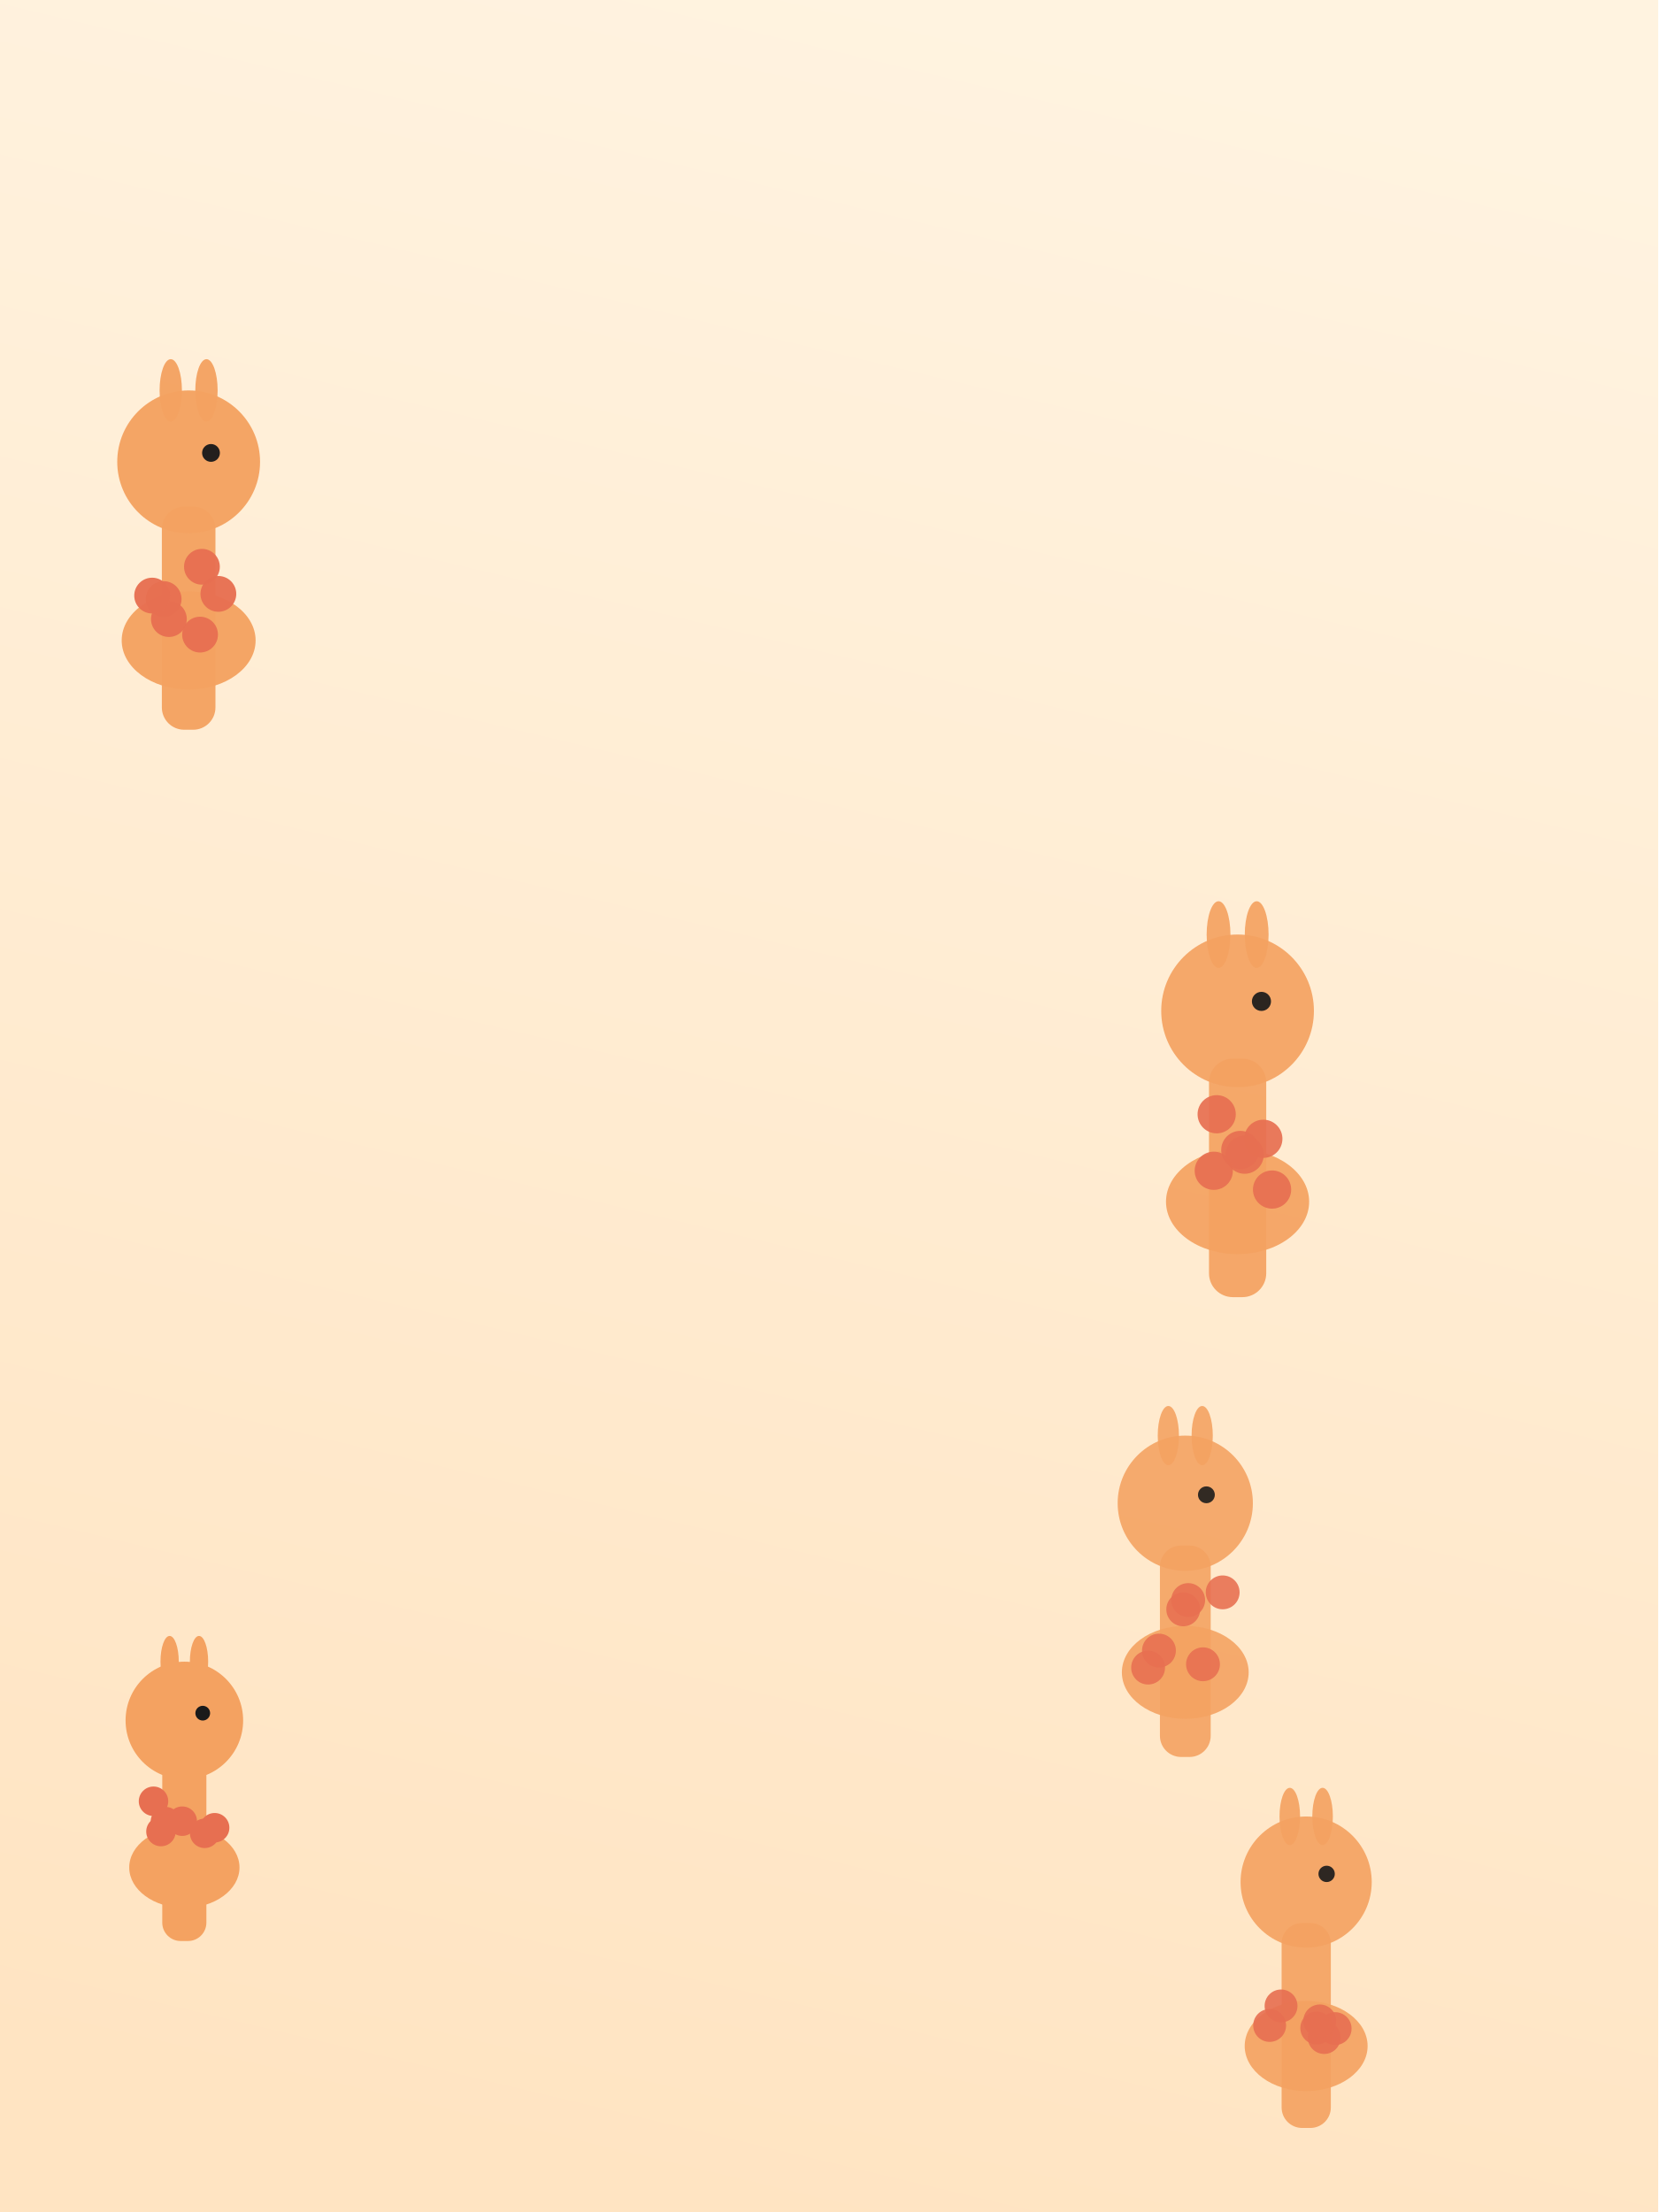
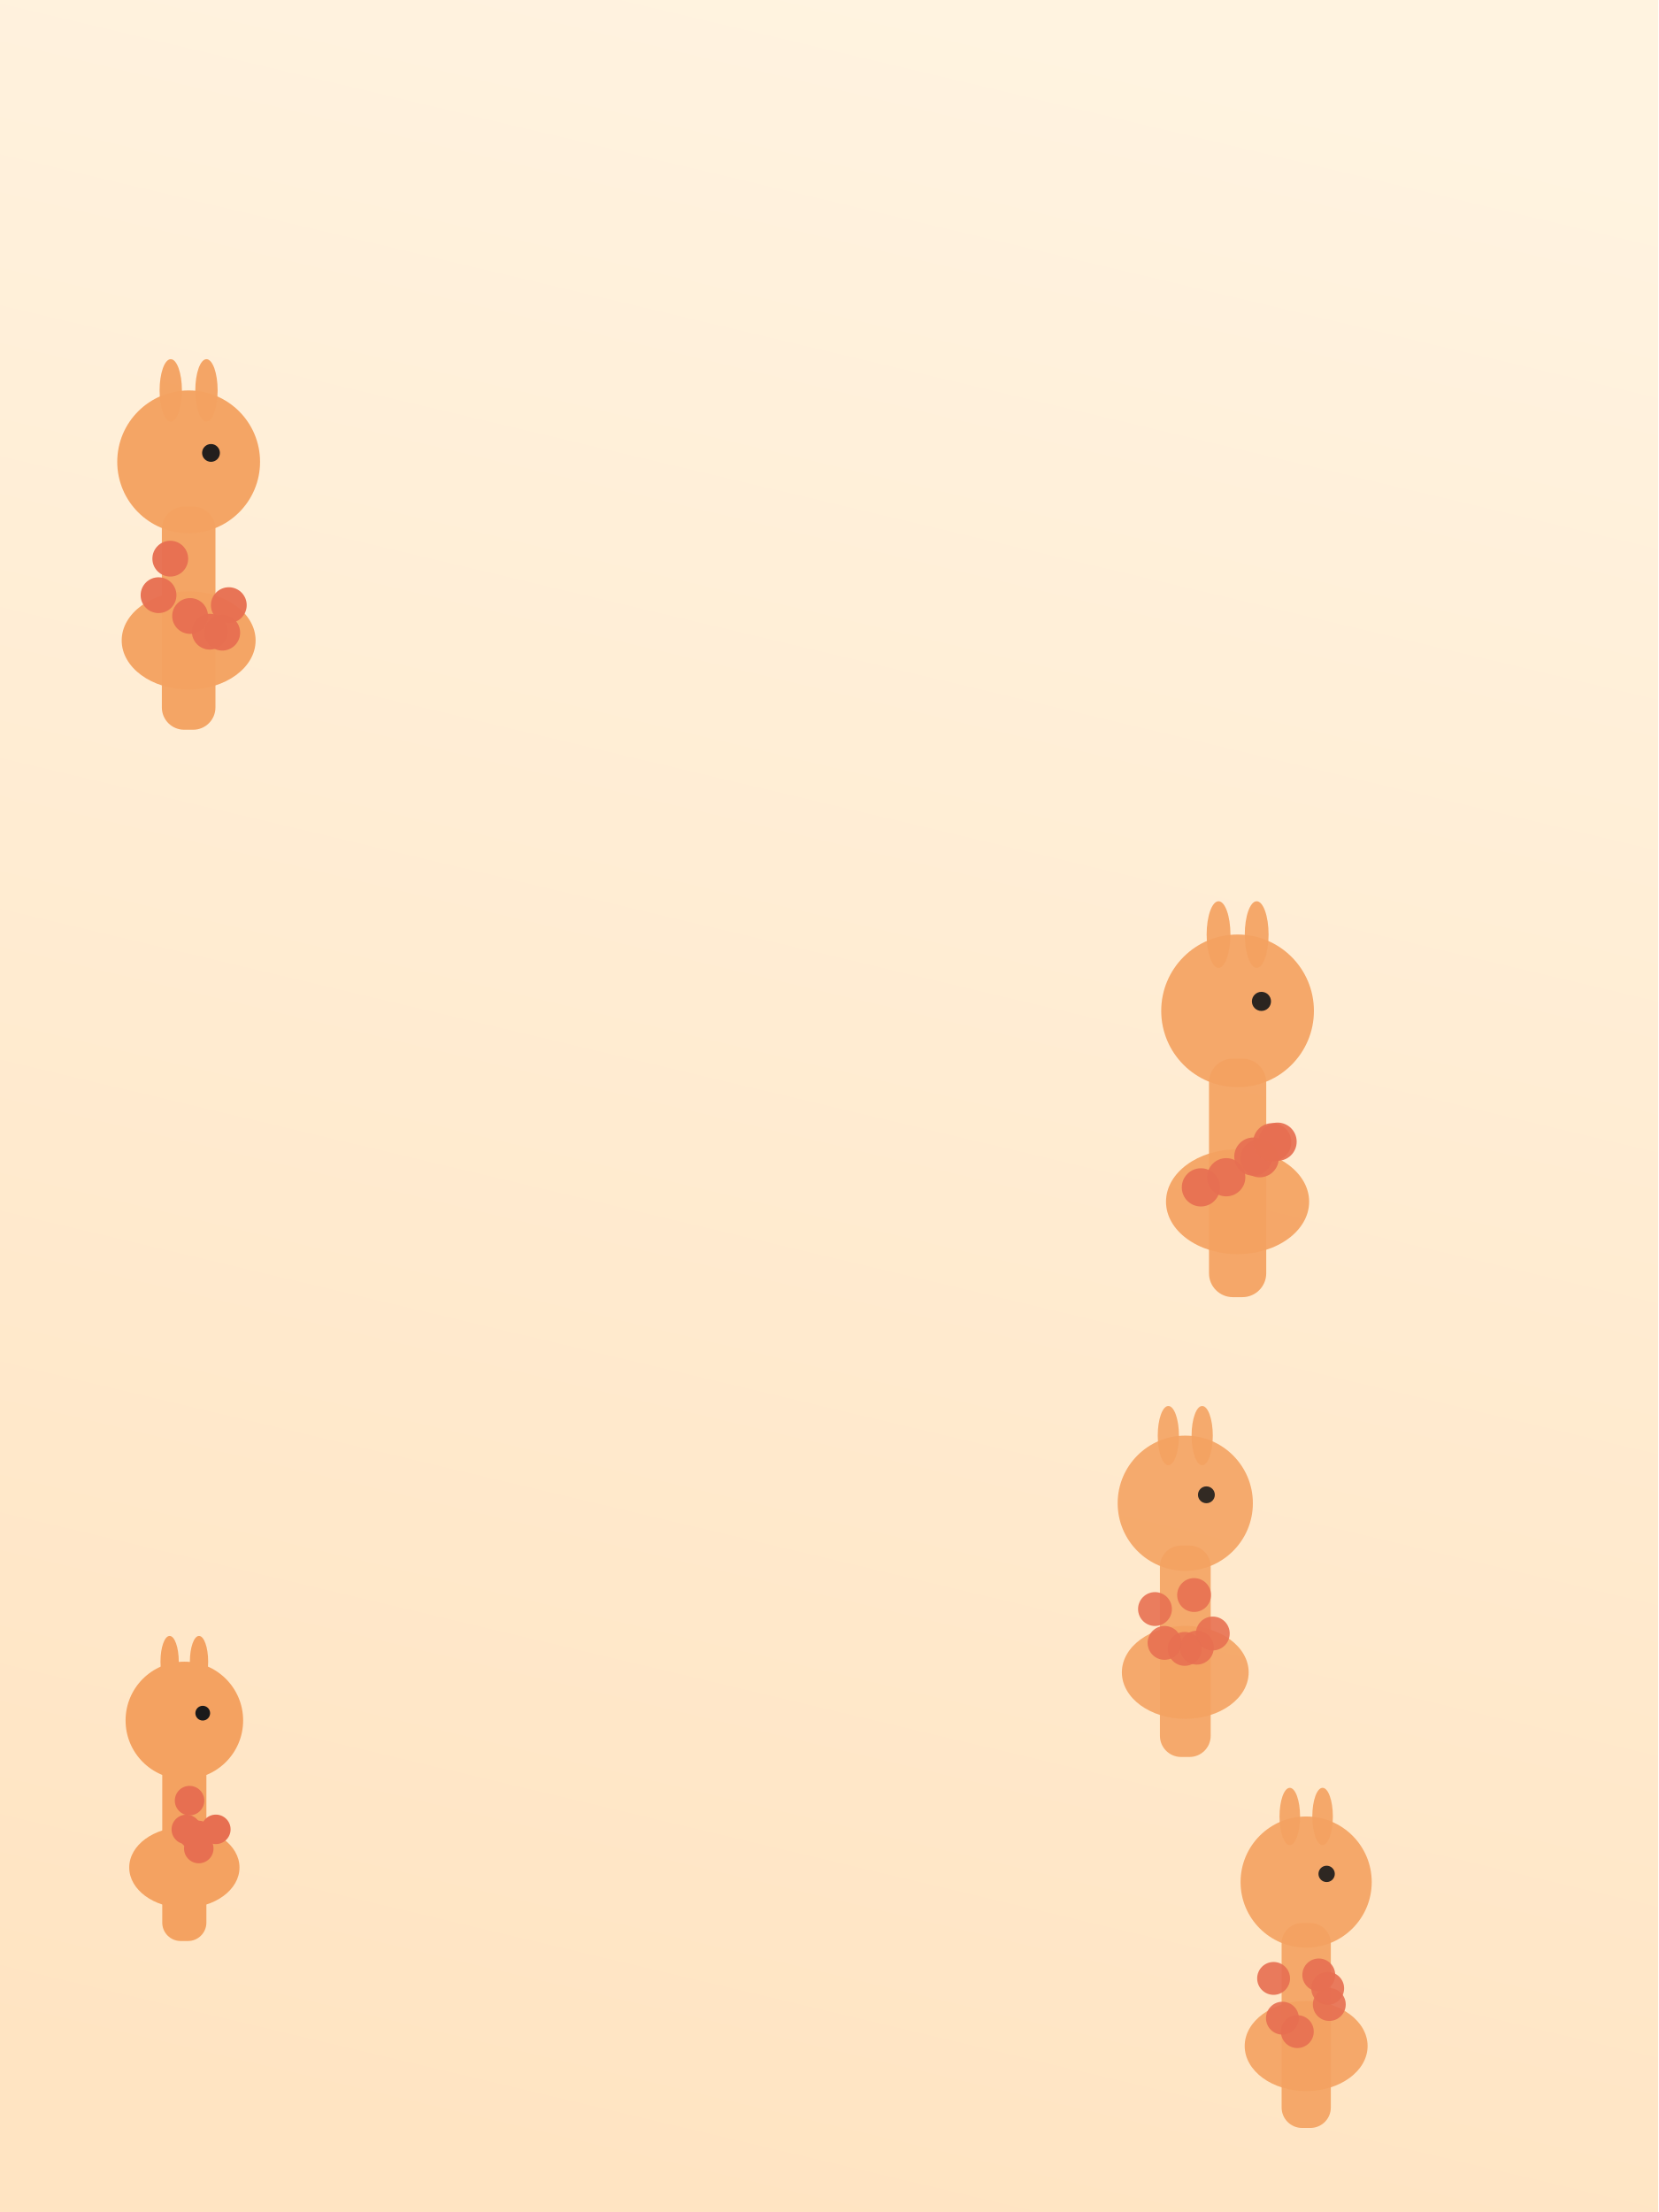
<svg xmlns="http://www.w3.org/2000/svg" viewBox="0 0 2048 2732" width="2048" height="2732">
  <defs>
    <linearGradient id="lg1" x1="58.7%" y1="0.8%" x2="41.3%" y2="99.2%">
      <stop offset="0.0%" stop-color="#fff3e0" />
      <stop offset="100.0%" stop-color="#ffe4c2" />
    </linearGradient>
  </defs>
  <rect x="0.0" y="0.0" width="2048.0" height="2732.0" rx="0" fill="url(#lg1)" opacity="1.00" />
  <g>
    <rect x="1493.2" y="1307.5" width="70.7" height="294.6" rx="29.461" fill="#f4a261" opacity="0.92" />
    <circle cx="1528.5" cy="1248.5" r="94.3" fill="#f4a261" opacity="0.92" />
    <ellipse cx="1505.0" cy="1154.3" rx="14.7" ry="41.2" fill="#f4a261" opacity="0.92" />
    <ellipse cx="1552.1" cy="1154.3" rx="14.7" ry="41.2" fill="#f4a261" opacity="0.92" />
    <circle cx="1558.0" cy="1236.8" r="11.8" fill="#1a1a1a" opacity="0.92" />
    <ellipse cx="1528.5" cy="1484.2" rx="88.4" ry="64.8" fill="#f4a261" opacity="0.92" />
-     <circle cx="1560.3" cy="1406.5" r="23.6" fill="#e76f51" opacity="0.92" />
-     <circle cx="1571.1" cy="1469.2" r="23.6" fill="#e76f51" opacity="0.92" />
-     <circle cx="1531.9" cy="1420.3" r="23.6" fill="#e76f51" opacity="0.92" />
-     <circle cx="1502.7" cy="1376.2" r="23.6" fill="#e76f51" opacity="0.92" />
-     <circle cx="1537.3" cy="1426.1" r="23.6" fill="#e76f51" opacity="0.92" />
-     <circle cx="1499.1" cy="1446.0" r="23.6" fill="#e76f51" opacity="0.92" />
+     <circle cx="1555.8" cy="1430.5" r="23.6" fill="#e76f51" opacity="0.92" />
+     <circle cx="1577.9" cy="1410.1" r="23.6" fill="#e76f51" opacity="0.92" />
+     <circle cx="1548.0" cy="1428.5" r="23.6" fill="#e76f51" opacity="0.92" />
+     <circle cx="1483.2" cy="1466.5" r="23.6" fill="#e76f51" opacity="0.92" />
+     <circle cx="1514.5" cy="1454.0" r="23.6" fill="#e76f51" opacity="0.92" />
+     <circle cx="1571.3" cy="1410.8" r="23.6" fill="#e76f51" opacity="0.92" />
  </g>
  <g>
    <rect x="1432.6" y="1908.9" width="62.7" height="261.1" rx="26.108" fill="#f4a261" opacity="0.89" />
    <circle cx="1463.9" cy="1856.6" r="83.5" fill="#f4a261" opacity="0.89" />
    <ellipse cx="1443.0" cy="1773.1" rx="13.1" ry="36.6" fill="#f4a261" opacity="0.89" />
    <ellipse cx="1484.8" cy="1773.1" rx="13.1" ry="36.6" fill="#f4a261" opacity="0.89" />
    <circle cx="1490.0" cy="1846.2" r="10.4" fill="#1a1a1a" opacity="0.89" />
    <ellipse cx="1463.9" cy="2065.5" rx="78.3" ry="57.4" fill="#f4a261" opacity="0.89" />
-     <circle cx="1461.4" cy="1987.7" r="20.9" fill="#e76f51" opacity="0.89" />
-     <circle cx="1431.4" cy="2038.6" r="20.9" fill="#e76f51" opacity="0.89" />
-     <circle cx="1485.8" cy="2055.5" r="20.9" fill="#e76f51" opacity="0.89" />
-     <circle cx="1510.1" cy="1966.7" r="20.9" fill="#e76f51" opacity="0.89" />
-     <circle cx="1467.5" cy="1976.2" r="20.9" fill="#e76f51" opacity="0.89" />
-     <circle cx="1418.0" cy="2059.6" r="20.9" fill="#e76f51" opacity="0.89" />
+     <circle cx="1426.5" cy="1987.3" r="20.9" fill="#e76f51" opacity="0.89" />
+     <circle cx="1478.2" cy="2035.0" r="20.9" fill="#e76f51" opacity="0.89" />
+     <circle cx="1497.9" cy="2017.5" r="20.9" fill="#e76f51" opacity="0.89" />
+     <circle cx="1463.2" cy="2036.5" r="20.9" fill="#e76f51" opacity="0.89" />
+     <circle cx="1474.8" cy="1970.0" r="20.9" fill="#e76f51" opacity="0.89" />
+     <circle cx="1438.3" cy="2029.1" r="20.9" fill="#e76f51" opacity="0.89" />
  </g>
  <g>
    <rect x="1582.9" y="2375.1" width="60.8" height="253.1" rx="25.313" fill="#f4a261" opacity="0.91" />
    <circle cx="1613.2" cy="2324.5" r="81.0" fill="#f4a261" opacity="0.91" />
    <ellipse cx="1593.0" cy="2243.5" rx="12.7" ry="35.4" fill="#f4a261" opacity="0.91" />
    <ellipse cx="1633.5" cy="2243.5" rx="12.7" ry="35.4" fill="#f4a261" opacity="0.91" />
    <circle cx="1638.5" cy="2314.4" r="10.1" fill="#1a1a1a" opacity="0.91" />
    <ellipse cx="1613.2" cy="2527.0" rx="75.9" ry="55.7" fill="#f4a261" opacity="0.91" />
-     <circle cx="1649.0" cy="2505.5" r="20.3" fill="#e76f51" opacity="0.91" />
-     <circle cx="1568.1" cy="2501.6" r="20.3" fill="#e76f51" opacity="0.91" />
-     <circle cx="1626.3" cy="2504.8" r="20.3" fill="#e76f51" opacity="0.91" />
-     <circle cx="1635.5" cy="2516.5" r="20.3" fill="#e76f51" opacity="0.91" />
-     <circle cx="1630.0" cy="2496.0" r="20.3" fill="#e76f51" opacity="0.91" />
-     <circle cx="1582.2" cy="2477.5" r="20.3" fill="#e76f51" opacity="0.91" />
+     <circle cx="1628.8" cy="2439.2" r="20.3" fill="#e76f51" opacity="0.91" />
+     <circle cx="1639.8" cy="2455.8" r="20.3" fill="#e76f51" opacity="0.91" />
+     <circle cx="1602.3" cy="2509.2" r="20.3" fill="#e76f51" opacity="0.91" />
+     <circle cx="1641.8" cy="2475.7" r="20.3" fill="#e76f51" opacity="0.91" />
+     <circle cx="1573.0" cy="2443.5" r="20.3" fill="#e76f51" opacity="0.91" />
+     <circle cx="1583.9" cy="2492.6" r="20.3" fill="#e76f51" opacity="0.91" />
  </g>
  <g>
    <rect x="199.9" y="625.6" width="66.2" height="275.7" rx="27.568" fill="#f4a261" opacity="0.96" />
    <circle cx="233.0" cy="570.4" r="88.2" fill="#f4a261" opacity="0.96" />
    <ellipse cx="210.9" cy="482.2" rx="13.8" ry="38.6" fill="#f4a261" opacity="0.96" />
    <ellipse cx="255.0" cy="482.2" rx="13.8" ry="38.6" fill="#f4a261" opacity="0.96" />
    <circle cx="260.6" cy="559.4" r="11.0" fill="#1a1a1a" opacity="0.96" />
    <ellipse cx="233.0" cy="791.0" rx="82.7" ry="60.6" fill="#f4a261" opacity="0.96" />
-     <circle cx="202.1" cy="739.9" r="22.1" fill="#e76f51" opacity="0.96" />
-     <circle cx="247.1" cy="783.8" r="22.1" fill="#e76f51" opacity="0.96" />
-     <circle cx="208.6" cy="764.6" r="22.1" fill="#e76f51" opacity="0.96" />
-     <circle cx="269.7" cy="733.5" r="22.1" fill="#e76f51" opacity="0.96" />
-     <circle cx="187.9" cy="735.6" r="22.1" fill="#e76f51" opacity="0.96" />
-     <circle cx="249.4" cy="700.0" r="22.1" fill="#e76f51" opacity="0.96" />
+     <circle cx="259.1" cy="780.2" r="22.1" fill="#e76f51" opacity="0.96" />
+     <circle cx="234.8" cy="760.8" r="22.1" fill="#e76f51" opacity="0.96" />
+     <circle cx="195.8" cy="735.1" r="22.1" fill="#e76f51" opacity="0.96" />
+     <circle cx="282.6" cy="747.4" r="22.1" fill="#e76f51" opacity="0.96" />
+     <circle cx="274.5" cy="781.4" r="22.1" fill="#e76f51" opacity="0.96" />
+     <circle cx="210.3" cy="690.0" r="22.1" fill="#e76f51" opacity="0.96" />
  </g>
  <g>
    <rect x="200.4" y="2170.3" width="54.5" height="227.0" rx="22.696" fill="#f4a261" opacity="1.00" />
    <circle cx="227.7" cy="2124.9" r="72.6" fill="#f4a261" opacity="1.00" />
    <ellipse cx="209.5" cy="2052.3" rx="11.3" ry="31.8" fill="#f4a261" opacity="1.00" />
    <ellipse cx="245.8" cy="2052.3" rx="11.3" ry="31.8" fill="#f4a261" opacity="1.00" />
    <circle cx="250.4" cy="2115.9" r="9.1" fill="#1a1a1a" opacity="1.00" />
    <ellipse cx="227.7" cy="2306.5" rx="68.1" ry="49.9" fill="#f4a261" opacity="1.00" />
-     <circle cx="204.3" cy="2249.8" r="18.2" fill="#e76f51" opacity="1.00" />
-     <circle cx="189.6" cy="2224.7" r="18.2" fill="#e76f51" opacity="1.00" />
-     <circle cx="252.8" cy="2264.3" r="18.2" fill="#e76f51" opacity="1.00" />
-     <circle cx="265.1" cy="2257.4" r="18.2" fill="#e76f51" opacity="1.00" />
-     <circle cx="198.8" cy="2262.1" r="18.2" fill="#e76f51" opacity="1.00" />
-     <circle cx="225.1" cy="2249.3" r="18.2" fill="#e76f51" opacity="1.00" />
+     <circle cx="266.6" cy="2259.4" r="18.2" fill="#e76f51" opacity="1.00" />
+     <circle cx="245.0" cy="2266.9" r="18.2" fill="#e76f51" opacity="1.00" />
+     <circle cx="245.5" cy="2283.1" r="18.2" fill="#e76f51" opacity="1.00" />
+     <circle cx="234.1" cy="2223.9" r="18.2" fill="#e76f51" opacity="1.00" />
+     <circle cx="239.3" cy="2265.9" r="18.2" fill="#e76f51" opacity="1.00" />
+     <circle cx="230.1" cy="2259.5" r="18.2" fill="#e76f51" opacity="1.00" />
  </g>
</svg>
